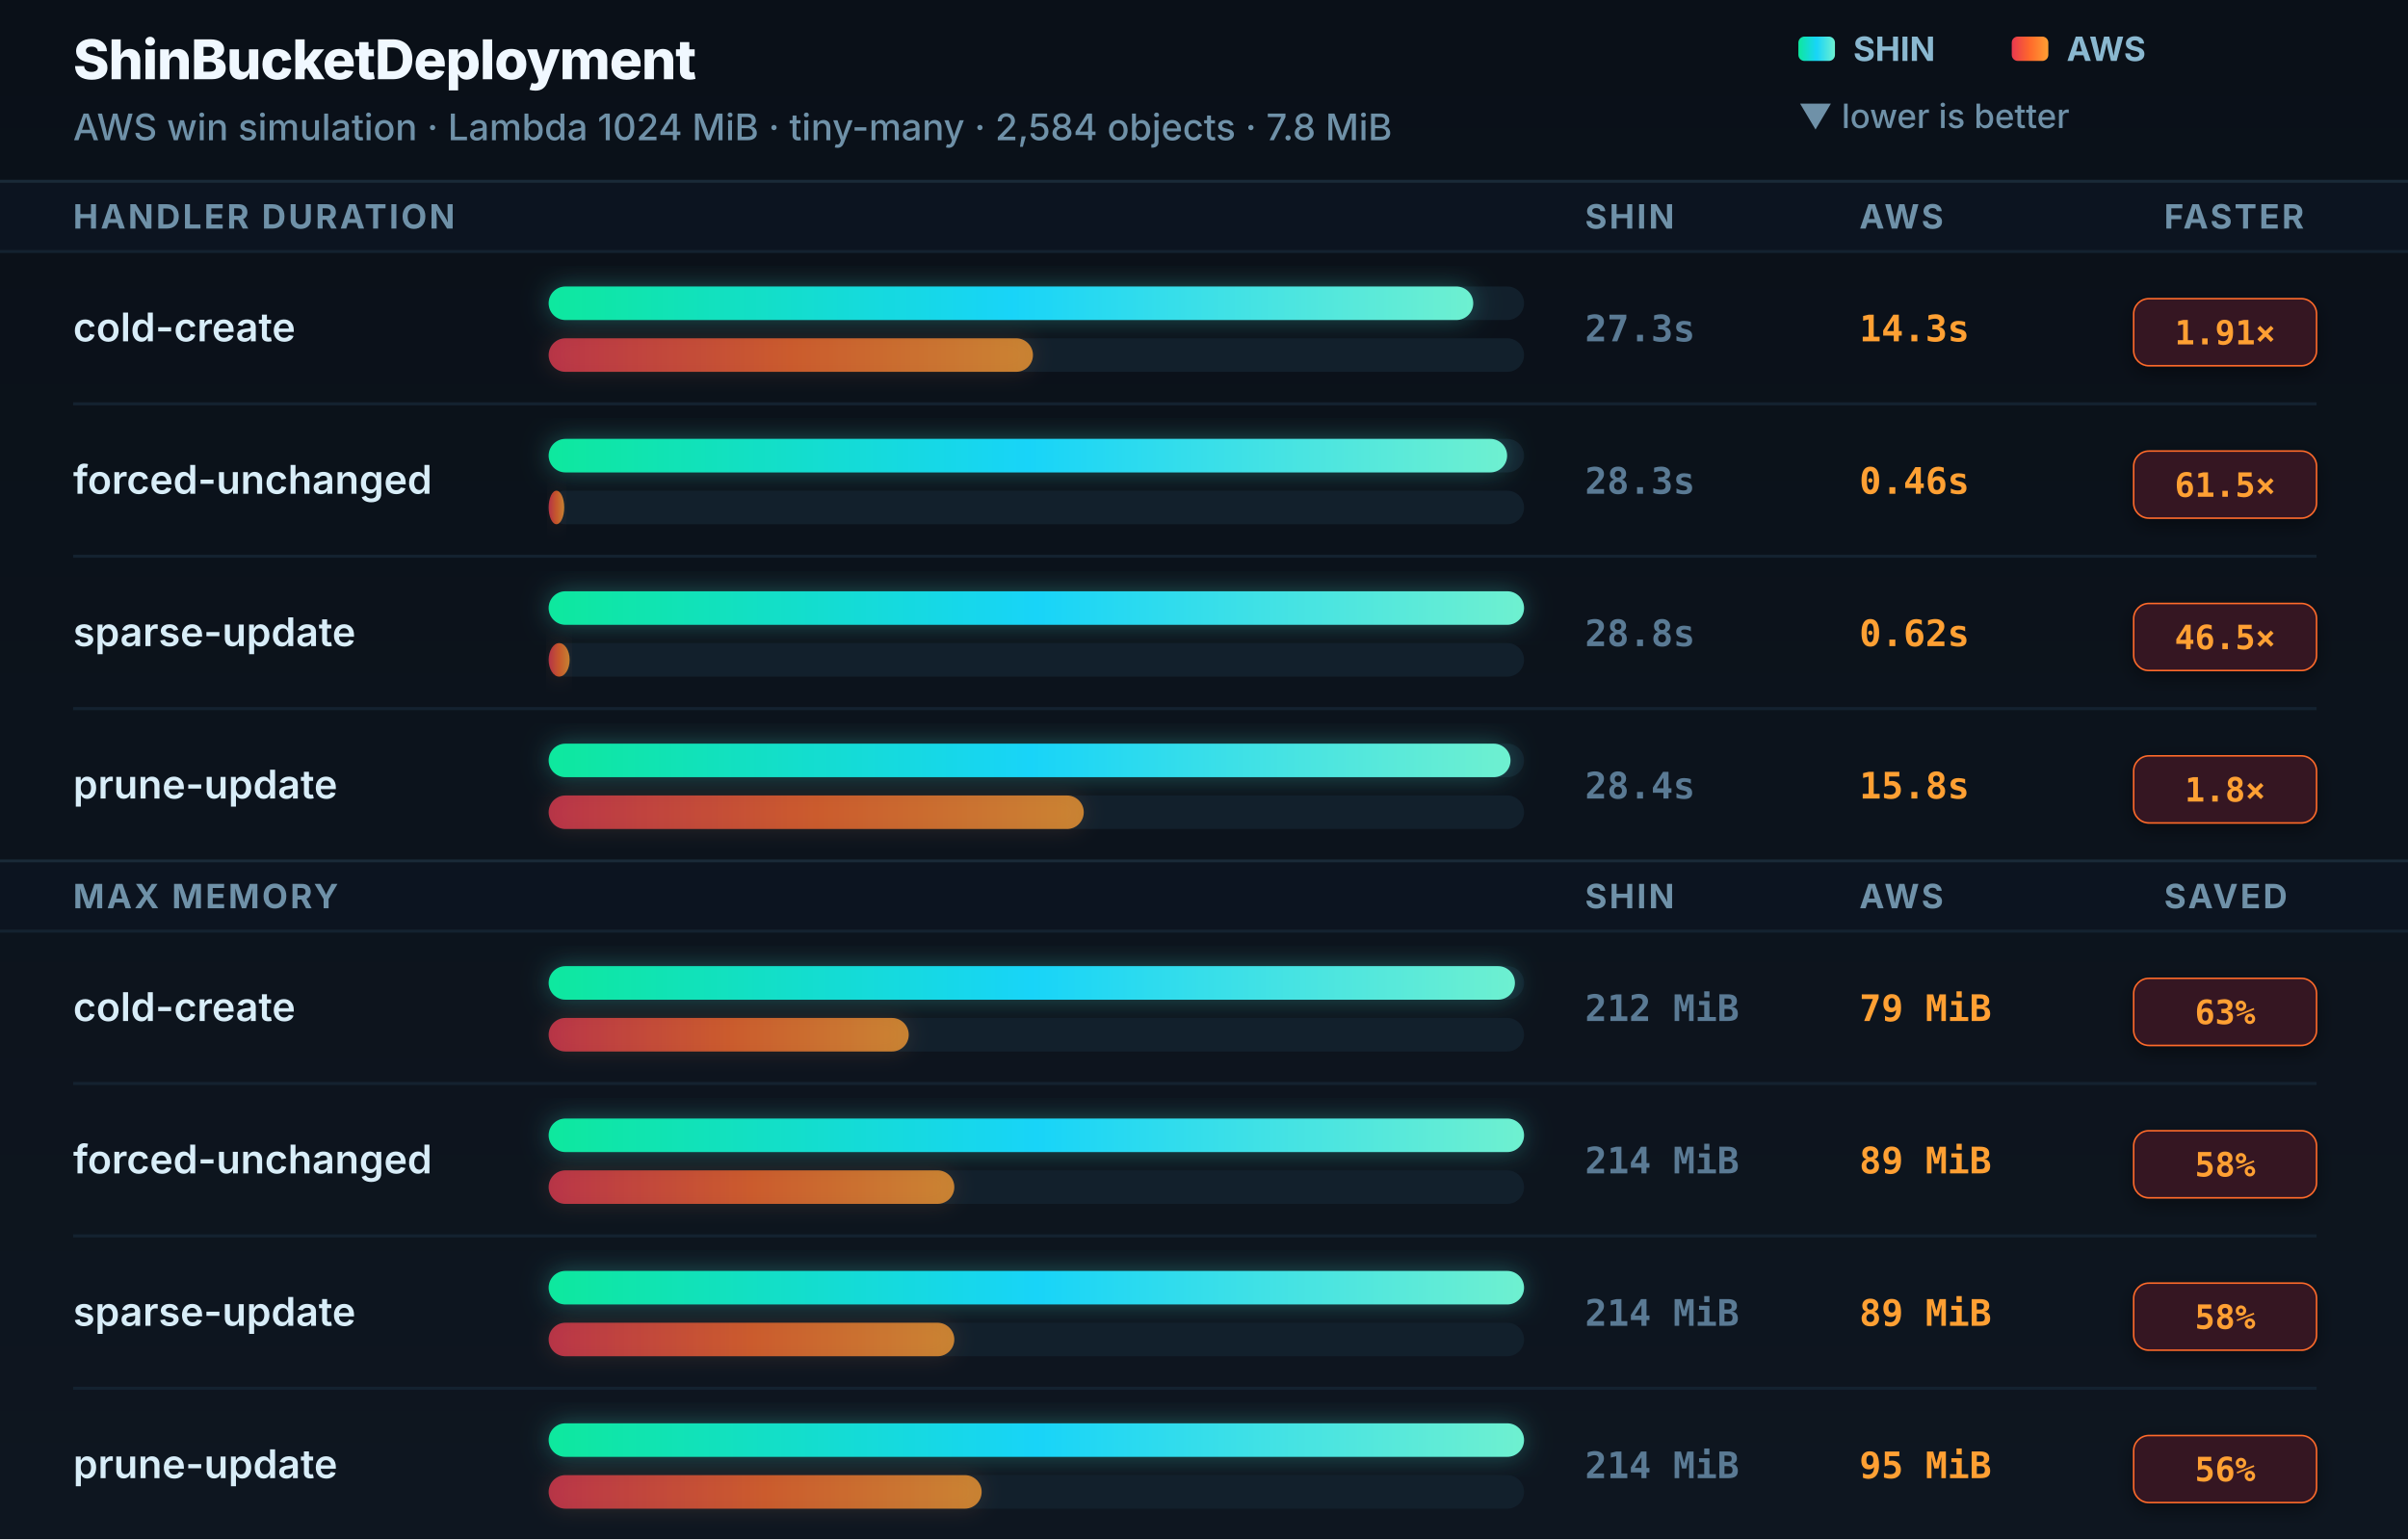
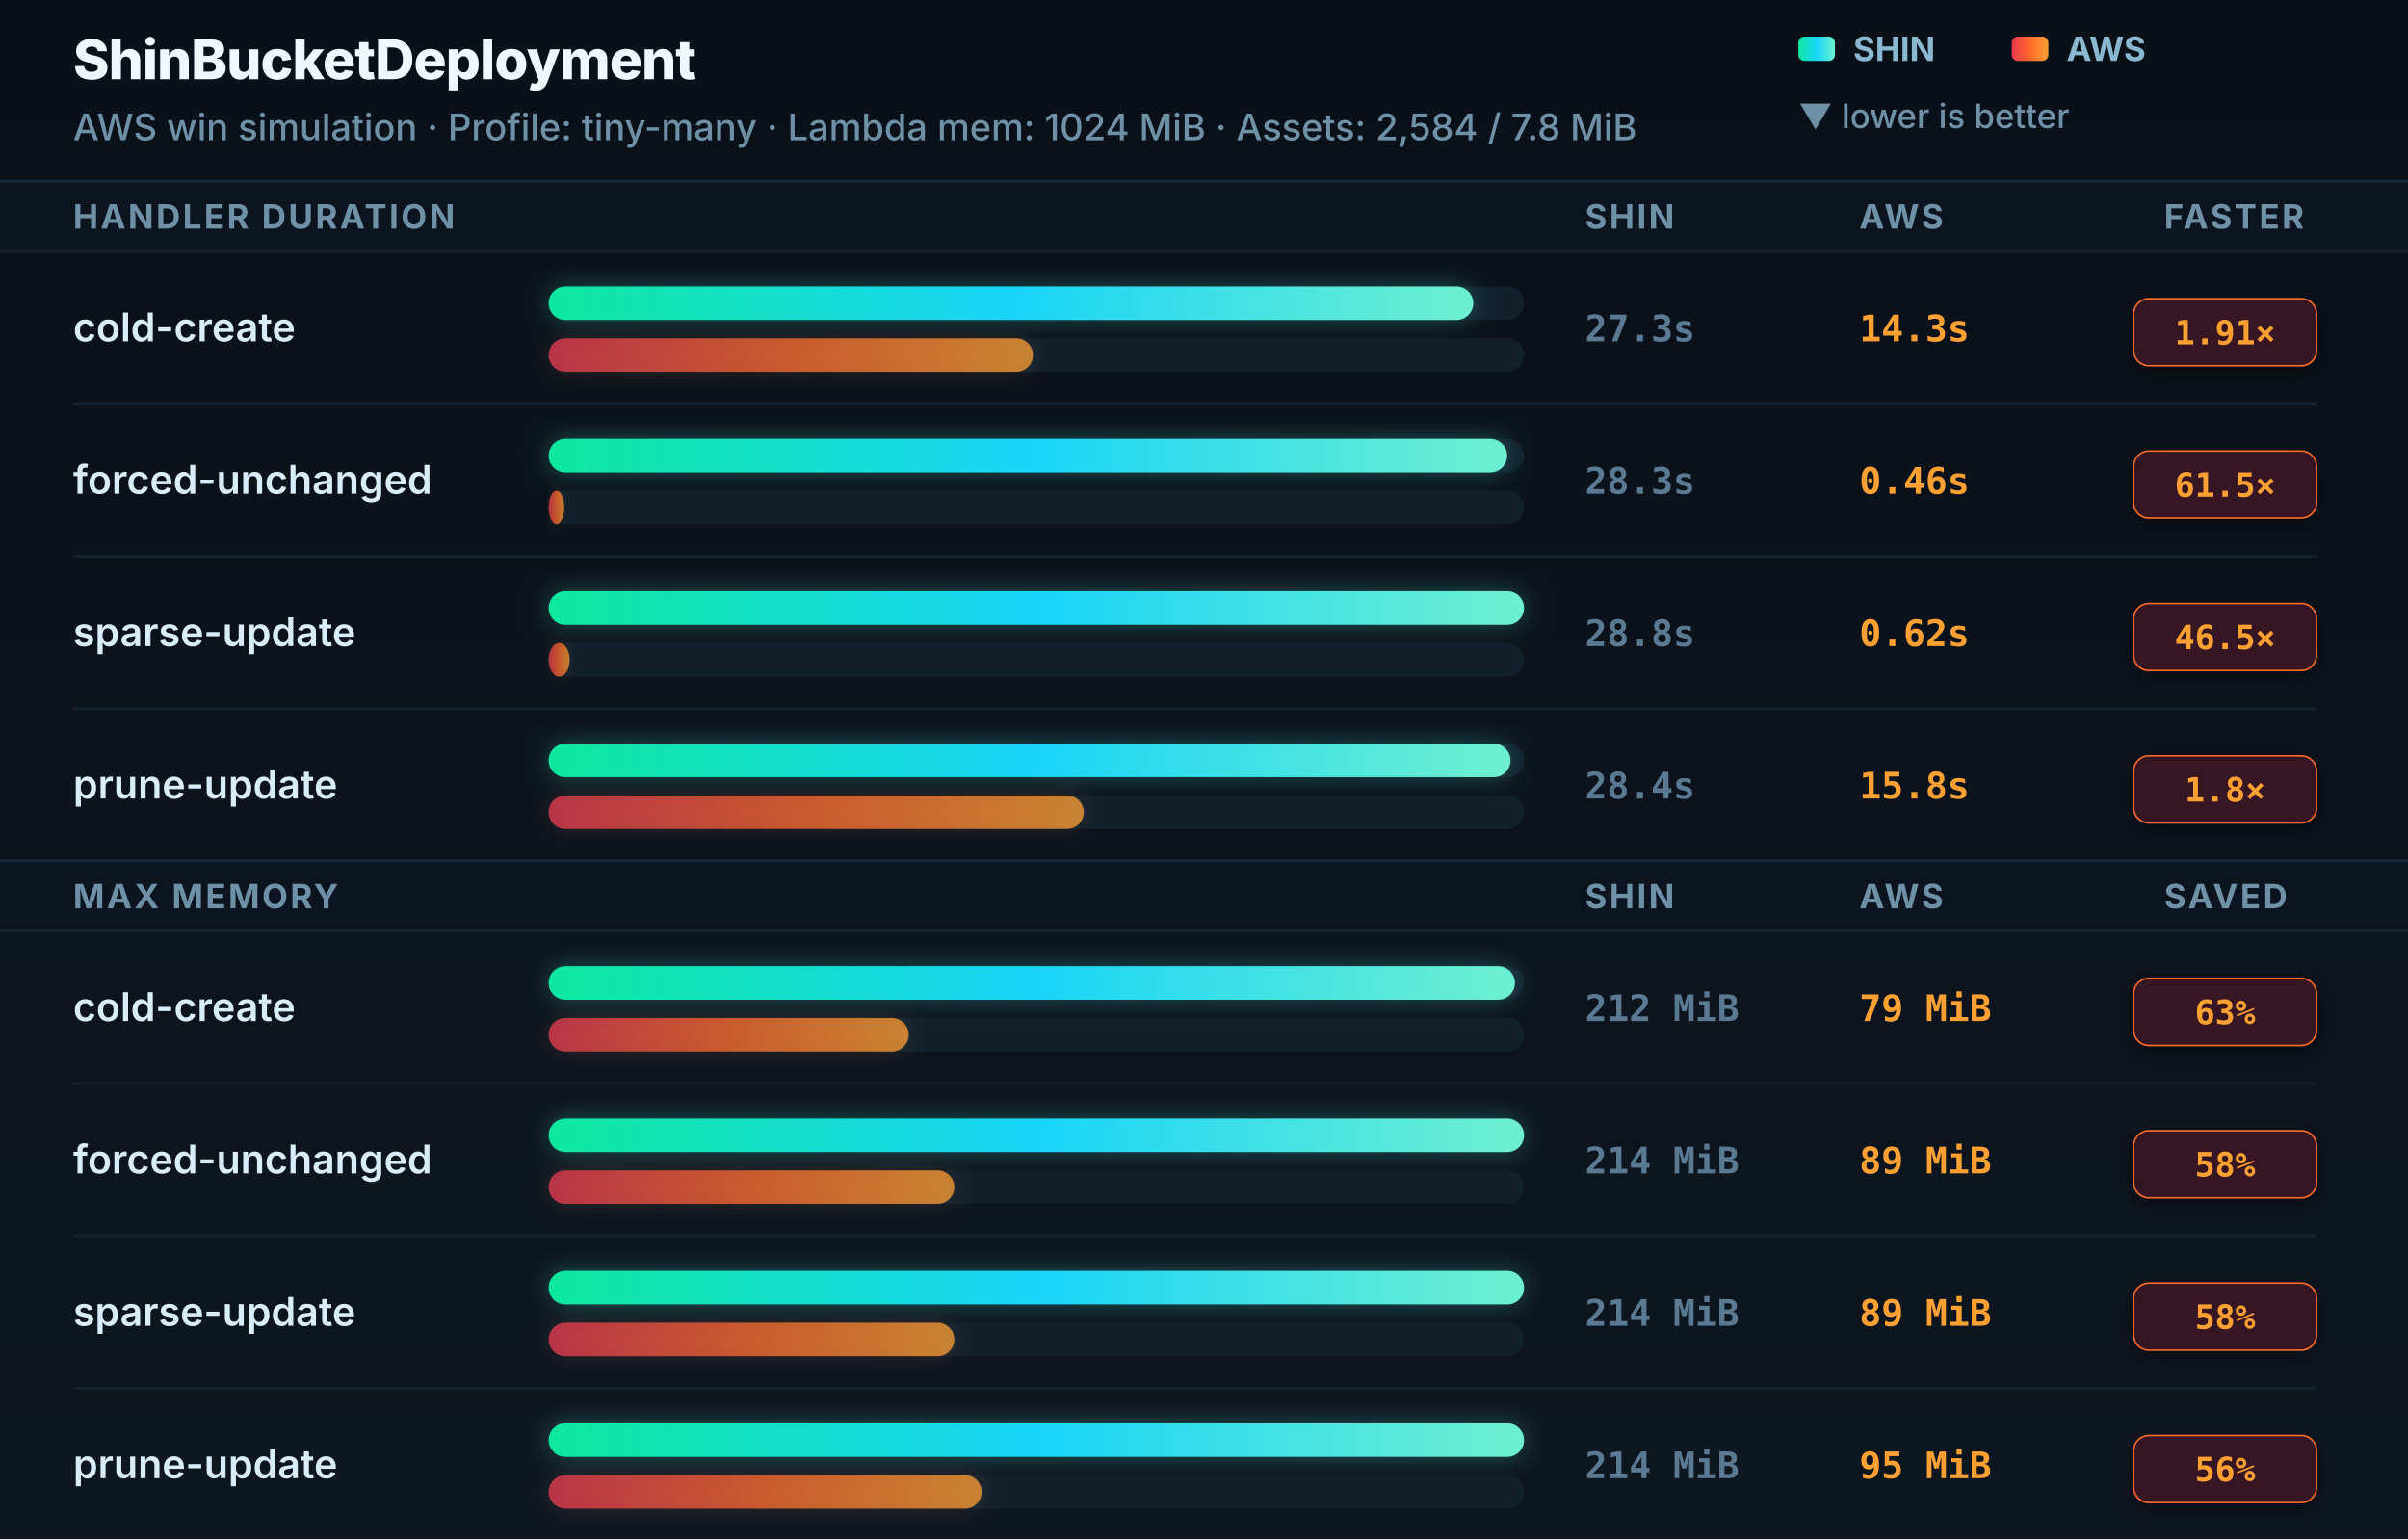
<svg xmlns="http://www.w3.org/2000/svg" width="790" height="505" viewBox="0 0 790 505" role="img" aria-labelledby="title desc">
  <defs>
    <linearGradient id="shin" x1="0" y1="0" x2="1" y2="0">
      <stop offset="0" stop-color="#0ee89e" />
      <stop offset="0.5" stop-color="#18d4f8" />
      <stop offset="1" stop-color="#6ef0d0" />
    </linearGradient>
    <linearGradient id="aws" x1="0" y1="0" x2="1" y2="0">
      <stop offset="0" stop-color="#e8384f" />
      <stop offset="0.5" stop-color="#ff6a2b" />
      <stop offset="1" stop-color="#ffa033" />
    </linearGradient>
    <linearGradient id="bgGrad" x1="0" y1="0" x2="0" y2="1">
      <stop offset="0" stop-color="#0a1018" />
      <stop offset="1" stop-color="#0e1620" />
    </linearGradient>
    <filter id="gS" x="-8%" y="-60%" width="116%" height="220%">
      <feGaussianBlur in="SourceGraphic" stdDeviation="4" />
      <feColorMatrix type="matrix" values="0 0 0 0 0.06 0 0 0 0 0.85 0 0 0 0 0.7 0 0 0 0.6 0" />
    </filter>
    <filter id="gA" x="-8%" y="-60%" width="116%" height="220%">
      <feGaussianBlur in="SourceGraphic" stdDeviation="3.5" />
      <feColorMatrix type="matrix" values="0 0 0 0 0.95 0 0 0 0 0.35 0 0 0 0 0.15 0 0 0 0.4 0" />
    </filter>
    <filter id="badgeShadow" x="-20%" y="-30%" width="140%" height="160%">
      <feDropShadow dx="0" dy="2" stdDeviation="3" flood-color="#000" flood-opacity="0.4" />
    </filter>
  </defs>
  <rect width="790" height="505" fill="url(#bgGrad)" />
  <text x="24" y="26" font-family="Inter, -apple-system, sans-serif" font-size="18" font-weight="800" fill="#f0f8ff" letter-spacing="-0.3">ShinBucketDeployment</text>
-   <text x="24" y="46" font-family="Inter, -apple-system, sans-serif" font-size="12" font-weight="500" fill="#6f91a8">AWS win simulation · Lambda 1024 MiB · tiny-many · 2,584 objects · 7.8 MiB</text>
+   <text x="24" y="46" font-family="Inter, -apple-system, sans-serif" font-size="12" font-weight="500" fill="#6f91a8">AWS win simulation · Profile: tiny-many · Lambda mem: 1024 MiB · Assets: 2,584 / 7.8 MiB</text>
  <rect x="590" y="12" width="12" height="8" rx="2" fill="url(#shin)" />
  <text x="608" y="20" font-family="Inter, -apple-system, sans-serif" font-size="11" font-weight="700" fill="#8ab8d0">SHIN</text>
  <rect x="660" y="12" width="12" height="8" rx="2" fill="url(#aws)" />
  <text x="678" y="20" font-family="Inter, -apple-system, sans-serif" font-size="11" font-weight="700" fill="#8ab8d0">AWS</text>
  <text x="590" y="42" font-family="Inter, -apple-system, sans-serif" font-size="11" font-weight="500" fill="#6f91a8">▼ lower is better</text>
  <rect x="0" y="59" width="790" height="1" fill="#1a2a38" />
  <rect y="60" width="790" height="22" fill="#0c1420" />
  <text x="24" y="75" font-family="Inter, -apple-system, sans-serif" font-size="11" font-weight="700" fill="#6f91a8" letter-spacing="0.8">HANDLER DURATION</text>
  <text x="520" y="75" font-family="Inter, -apple-system, sans-serif" font-size="11" font-weight="700" fill="#6f91a8" letter-spacing="0.8">SHIN</text>
  <text x="610" y="75" font-family="Inter, -apple-system, sans-serif" font-size="11" font-weight="700" fill="#6f91a8" letter-spacing="0.8">AWS</text>
  <text x="710" y="75" font-family="Inter, -apple-system, sans-serif" font-size="11" font-weight="700" fill="#6f91a8" letter-spacing="0.8">FASTER</text>
  <rect x="0" y="82" width="790" height="1" fill="#142230" />
  <text x="24" y="112" font-family="Inter, -apple-system, sans-serif" font-size="13" font-weight="600" fill="#d8edf8">cold-create</text>
  <rect x="180" y="94" width="320" height="11" rx="5.5" fill="#12202c" />
  <rect x="180" y="94" width="303.333" height="11" rx="5.5" fill="url(#shin)" filter="url(#gS)" opacity="0.5" />
  <rect x="180" y="94" width="303.333" height="11" rx="5.5" fill="url(#shin)" />
  <rect x="180" y="111" width="320" height="11" rx="5.5" fill="#12202c" />
  <rect x="180" y="111" width="158.889" height="11" rx="5.5" fill="url(#aws)" filter="url(#gA)" opacity="0.35" />
  <rect x="180" y="111" width="158.889" height="11" rx="5.5" fill="url(#aws)" opacity="0.75" />
  <text x="520" y="112" font-family="JetBrains Mono, monospace" font-size="12" font-weight="700" fill="#5a7a94">27.3s</text>
  <text x="610" y="112" font-family="JetBrains Mono, monospace" font-size="12" font-weight="700" fill="#ffa033">14.3s</text>
  <rect x="700" y="98" width="60" height="22" rx="5" fill="#341821" stroke="#ff6a2b" stroke-width="0.5" filter="url(#badgeShadow)" />
  <text x="730" y="113" text-anchor="middle" font-family="JetBrains Mono, monospace" font-size="11" font-weight="800" fill="#ffa033">1.91×</text>
  <rect x="24" y="132" width="736" height="1" fill="#142230" />
  <text x="24" y="162" font-family="Inter, -apple-system, sans-serif" font-size="13" font-weight="600" fill="#d8edf8">forced-unchanged</text>
  <rect x="180" y="144" width="320" height="11" rx="5.5" fill="#12202c" />
  <rect x="180" y="144" width="314.444" height="11" rx="5.5" fill="url(#shin)" filter="url(#gS)" opacity="0.5" />
  <rect x="180" y="144" width="314.444" height="11" rx="5.5" fill="url(#shin)" />
  <rect x="180" y="161" width="320" height="11" rx="5.5" fill="#12202c" />
  <rect x="180" y="161" width="5.111" height="11" rx="5.5" fill="url(#aws)" filter="url(#gA)" opacity="0.35" />
  <rect x="180" y="161" width="5.111" height="11" rx="5.5" fill="url(#aws)" opacity="0.75" />
  <text x="520" y="162" font-family="JetBrains Mono, monospace" font-size="12" font-weight="700" fill="#5a7a94">28.3s</text>
  <text x="610" y="162" font-family="JetBrains Mono, monospace" font-size="12" font-weight="700" fill="#ffa033">0.46s</text>
  <rect x="700" y="148" width="60" height="22" rx="5" fill="#341821" stroke="#ff6a2b" stroke-width="0.5" filter="url(#badgeShadow)" />
  <text x="730" y="163" text-anchor="middle" font-family="JetBrains Mono, monospace" font-size="11" font-weight="800" fill="#ffa033">61.5×</text>
  <rect x="24" y="182" width="736" height="1" fill="#142230" />
  <text x="24" y="212" font-family="Inter, -apple-system, sans-serif" font-size="13" font-weight="600" fill="#d8edf8">sparse-update</text>
  <rect x="180" y="194" width="320" height="11" rx="5.5" fill="#12202c" />
  <rect x="180" y="194" width="320" height="11" rx="5.5" fill="url(#shin)" filter="url(#gS)" opacity="0.5" />
  <rect x="180" y="194" width="320" height="11" rx="5.5" fill="url(#shin)" />
  <rect x="180" y="211" width="320" height="11" rx="5.5" fill="#12202c" />
  <rect x="180" y="211" width="6.889" height="11" rx="5.5" fill="url(#aws)" filter="url(#gA)" opacity="0.35" />
  <rect x="180" y="211" width="6.889" height="11" rx="5.5" fill="url(#aws)" opacity="0.75" />
  <text x="520" y="212" font-family="JetBrains Mono, monospace" font-size="12" font-weight="700" fill="#5a7a94">28.8s</text>
  <text x="610" y="212" font-family="JetBrains Mono, monospace" font-size="12" font-weight="700" fill="#ffa033">0.62s</text>
  <rect x="700" y="198" width="60" height="22" rx="5" fill="#341821" stroke="#ff6a2b" stroke-width="0.5" filter="url(#badgeShadow)" />
  <text x="730" y="213" text-anchor="middle" font-family="JetBrains Mono, monospace" font-size="11" font-weight="800" fill="#ffa033">46.5×</text>
  <rect x="24" y="232" width="736" height="1" fill="#142230" />
  <text x="24" y="262" font-family="Inter, -apple-system, sans-serif" font-size="13" font-weight="600" fill="#d8edf8">prune-update</text>
  <rect x="180" y="244" width="320" height="11" rx="5.5" fill="#12202c" />
  <rect x="180" y="244" width="315.556" height="11" rx="5.5" fill="url(#shin)" filter="url(#gS)" opacity="0.5" />
  <rect x="180" y="244" width="315.556" height="11" rx="5.5" fill="url(#shin)" />
  <rect x="180" y="261" width="320" height="11" rx="5.5" fill="#12202c" />
  <rect x="180" y="261" width="175.556" height="11" rx="5.5" fill="url(#aws)" filter="url(#gA)" opacity="0.35" />
  <rect x="180" y="261" width="175.556" height="11" rx="5.5" fill="url(#aws)" opacity="0.75" />
  <text x="520" y="262" font-family="JetBrains Mono, monospace" font-size="12" font-weight="700" fill="#5a7a94">28.4s</text>
  <text x="610" y="262" font-family="JetBrains Mono, monospace" font-size="12" font-weight="700" fill="#ffa033">15.8s</text>
  <rect x="700" y="248" width="60" height="22" rx="5" fill="#341821" stroke="#ff6a2b" stroke-width="0.5" filter="url(#badgeShadow)" />
  <text x="730" y="263" text-anchor="middle" font-family="JetBrains Mono, monospace" font-size="11" font-weight="800" fill="#ffa033">1.8×</text>
  <rect x="0" y="282" width="790" height="1" fill="#1a2a38" />
  <rect y="283" width="790" height="22" fill="#0c1420" />
  <text x="24" y="298" font-family="Inter, -apple-system, sans-serif" font-size="11" font-weight="700" fill="#6f91a8" letter-spacing="0.8">MAX MEMORY</text>
  <text x="520" y="298" font-family="Inter, -apple-system, sans-serif" font-size="11" font-weight="700" fill="#6f91a8" letter-spacing="0.8">SHIN</text>
  <text x="610" y="298" font-family="Inter, -apple-system, sans-serif" font-size="11" font-weight="700" fill="#6f91a8" letter-spacing="0.8">AWS</text>
  <text x="710" y="298" font-family="Inter, -apple-system, sans-serif" font-size="11" font-weight="700" fill="#6f91a8" letter-spacing="0.8">SAVED</text>
  <rect x="0" y="305" width="790" height="1" fill="#142230" />
  <text x="24" y="335" font-family="Inter, -apple-system, sans-serif" font-size="13" font-weight="600" fill="#d8edf8">cold-create</text>
  <rect x="180" y="317" width="320" height="11" rx="5.5" fill="#12202c" />
  <rect x="180" y="317" width="317.009" height="11" rx="5.5" fill="url(#shin)" filter="url(#gS)" opacity="0.5" />
  <rect x="180" y="317" width="317.009" height="11" rx="5.5" fill="url(#shin)" />
  <rect x="180" y="334" width="320" height="11" rx="5.5" fill="#12202c" />
  <rect x="180" y="334" width="118.131" height="11" rx="5.5" fill="url(#aws)" filter="url(#gA)" opacity="0.35" />
  <rect x="180" y="334" width="118.131" height="11" rx="5.5" fill="url(#aws)" opacity="0.75" />
  <text x="520" y="335" font-family="JetBrains Mono, monospace" font-size="12" font-weight="700" fill="#5a7a94">212 MiB</text>
  <text x="610" y="335" font-family="JetBrains Mono, monospace" font-size="12" font-weight="700" fill="#ffa033">79 MiB</text>
  <rect x="700" y="321" width="60" height="22" rx="5" fill="#341821" stroke="#ff6a2b" stroke-width="0.5" filter="url(#badgeShadow)" />
  <text x="730" y="336" text-anchor="middle" font-family="JetBrains Mono, monospace" font-size="11" font-weight="800" fill="#ffa033">63%</text>
  <rect x="24" y="355" width="736" height="1" fill="#142230" />
  <text x="24" y="385" font-family="Inter, -apple-system, sans-serif" font-size="13" font-weight="600" fill="#d8edf8">forced-unchanged</text>
  <rect x="180" y="367" width="320" height="11" rx="5.5" fill="#12202c" />
  <rect x="180" y="367" width="320" height="11" rx="5.5" fill="url(#shin)" filter="url(#gS)" opacity="0.5" />
  <rect x="180" y="367" width="320" height="11" rx="5.5" fill="url(#shin)" />
  <rect x="180" y="384" width="320" height="11" rx="5.5" fill="#12202c" />
  <rect x="180" y="384" width="133.084" height="11" rx="5.5" fill="url(#aws)" filter="url(#gA)" opacity="0.35" />
  <rect x="180" y="384" width="133.084" height="11" rx="5.5" fill="url(#aws)" opacity="0.75" />
  <text x="520" y="385" font-family="JetBrains Mono, monospace" font-size="12" font-weight="700" fill="#5a7a94">214 MiB</text>
  <text x="610" y="385" font-family="JetBrains Mono, monospace" font-size="12" font-weight="700" fill="#ffa033">89 MiB</text>
  <rect x="700" y="371" width="60" height="22" rx="5" fill="#341821" stroke="#ff6a2b" stroke-width="0.5" filter="url(#badgeShadow)" />
  <text x="730" y="386" text-anchor="middle" font-family="JetBrains Mono, monospace" font-size="11" font-weight="800" fill="#ffa033">58%</text>
  <rect x="24" y="405" width="736" height="1" fill="#142230" />
  <text x="24" y="435" font-family="Inter, -apple-system, sans-serif" font-size="13" font-weight="600" fill="#d8edf8">sparse-update</text>
  <rect x="180" y="417" width="320" height="11" rx="5.5" fill="#12202c" />
  <rect x="180" y="417" width="320" height="11" rx="5.5" fill="url(#shin)" filter="url(#gS)" opacity="0.5" />
  <rect x="180" y="417" width="320" height="11" rx="5.5" fill="url(#shin)" />
  <rect x="180" y="434" width="320" height="11" rx="5.5" fill="#12202c" />
  <rect x="180" y="434" width="133.084" height="11" rx="5.5" fill="url(#aws)" filter="url(#gA)" opacity="0.35" />
  <rect x="180" y="434" width="133.084" height="11" rx="5.5" fill="url(#aws)" opacity="0.75" />
  <text x="520" y="435" font-family="JetBrains Mono, monospace" font-size="12" font-weight="700" fill="#5a7a94">214 MiB</text>
  <text x="610" y="435" font-family="JetBrains Mono, monospace" font-size="12" font-weight="700" fill="#ffa033">89 MiB</text>
  <rect x="700" y="421" width="60" height="22" rx="5" fill="#341821" stroke="#ff6a2b" stroke-width="0.5" filter="url(#badgeShadow)" />
  <text x="730" y="436" text-anchor="middle" font-family="JetBrains Mono, monospace" font-size="11" font-weight="800" fill="#ffa033">58%</text>
  <rect x="24" y="455" width="736" height="1" fill="#142230" />
  <text x="24" y="485" font-family="Inter, -apple-system, sans-serif" font-size="13" font-weight="600" fill="#d8edf8">prune-update</text>
  <rect x="180" y="467" width="320" height="11" rx="5.5" fill="#12202c" />
  <rect x="180" y="467" width="320" height="11" rx="5.5" fill="url(#shin)" filter="url(#gS)" opacity="0.5" />
  <rect x="180" y="467" width="320" height="11" rx="5.5" fill="url(#shin)" />
  <rect x="180" y="484" width="320" height="11" rx="5.5" fill="#12202c" />
  <rect x="180" y="484" width="142.056" height="11" rx="5.5" fill="url(#aws)" filter="url(#gA)" opacity="0.35" />
  <rect x="180" y="484" width="142.056" height="11" rx="5.5" fill="url(#aws)" opacity="0.75" />
  <text x="520" y="485" font-family="JetBrains Mono, monospace" font-size="12" font-weight="700" fill="#5a7a94">214 MiB</text>
  <text x="610" y="485" font-family="JetBrains Mono, monospace" font-size="12" font-weight="700" fill="#ffa033">95 MiB</text>
  <rect x="700" y="471" width="60" height="22" rx="5" fill="#341821" stroke="#ff6a2b" stroke-width="0.5" filter="url(#badgeShadow)" />
  <text x="730" y="486" text-anchor="middle" font-family="JetBrains Mono, monospace" font-size="11" font-weight="800" fill="#ffa033">56%</text>
</svg>
